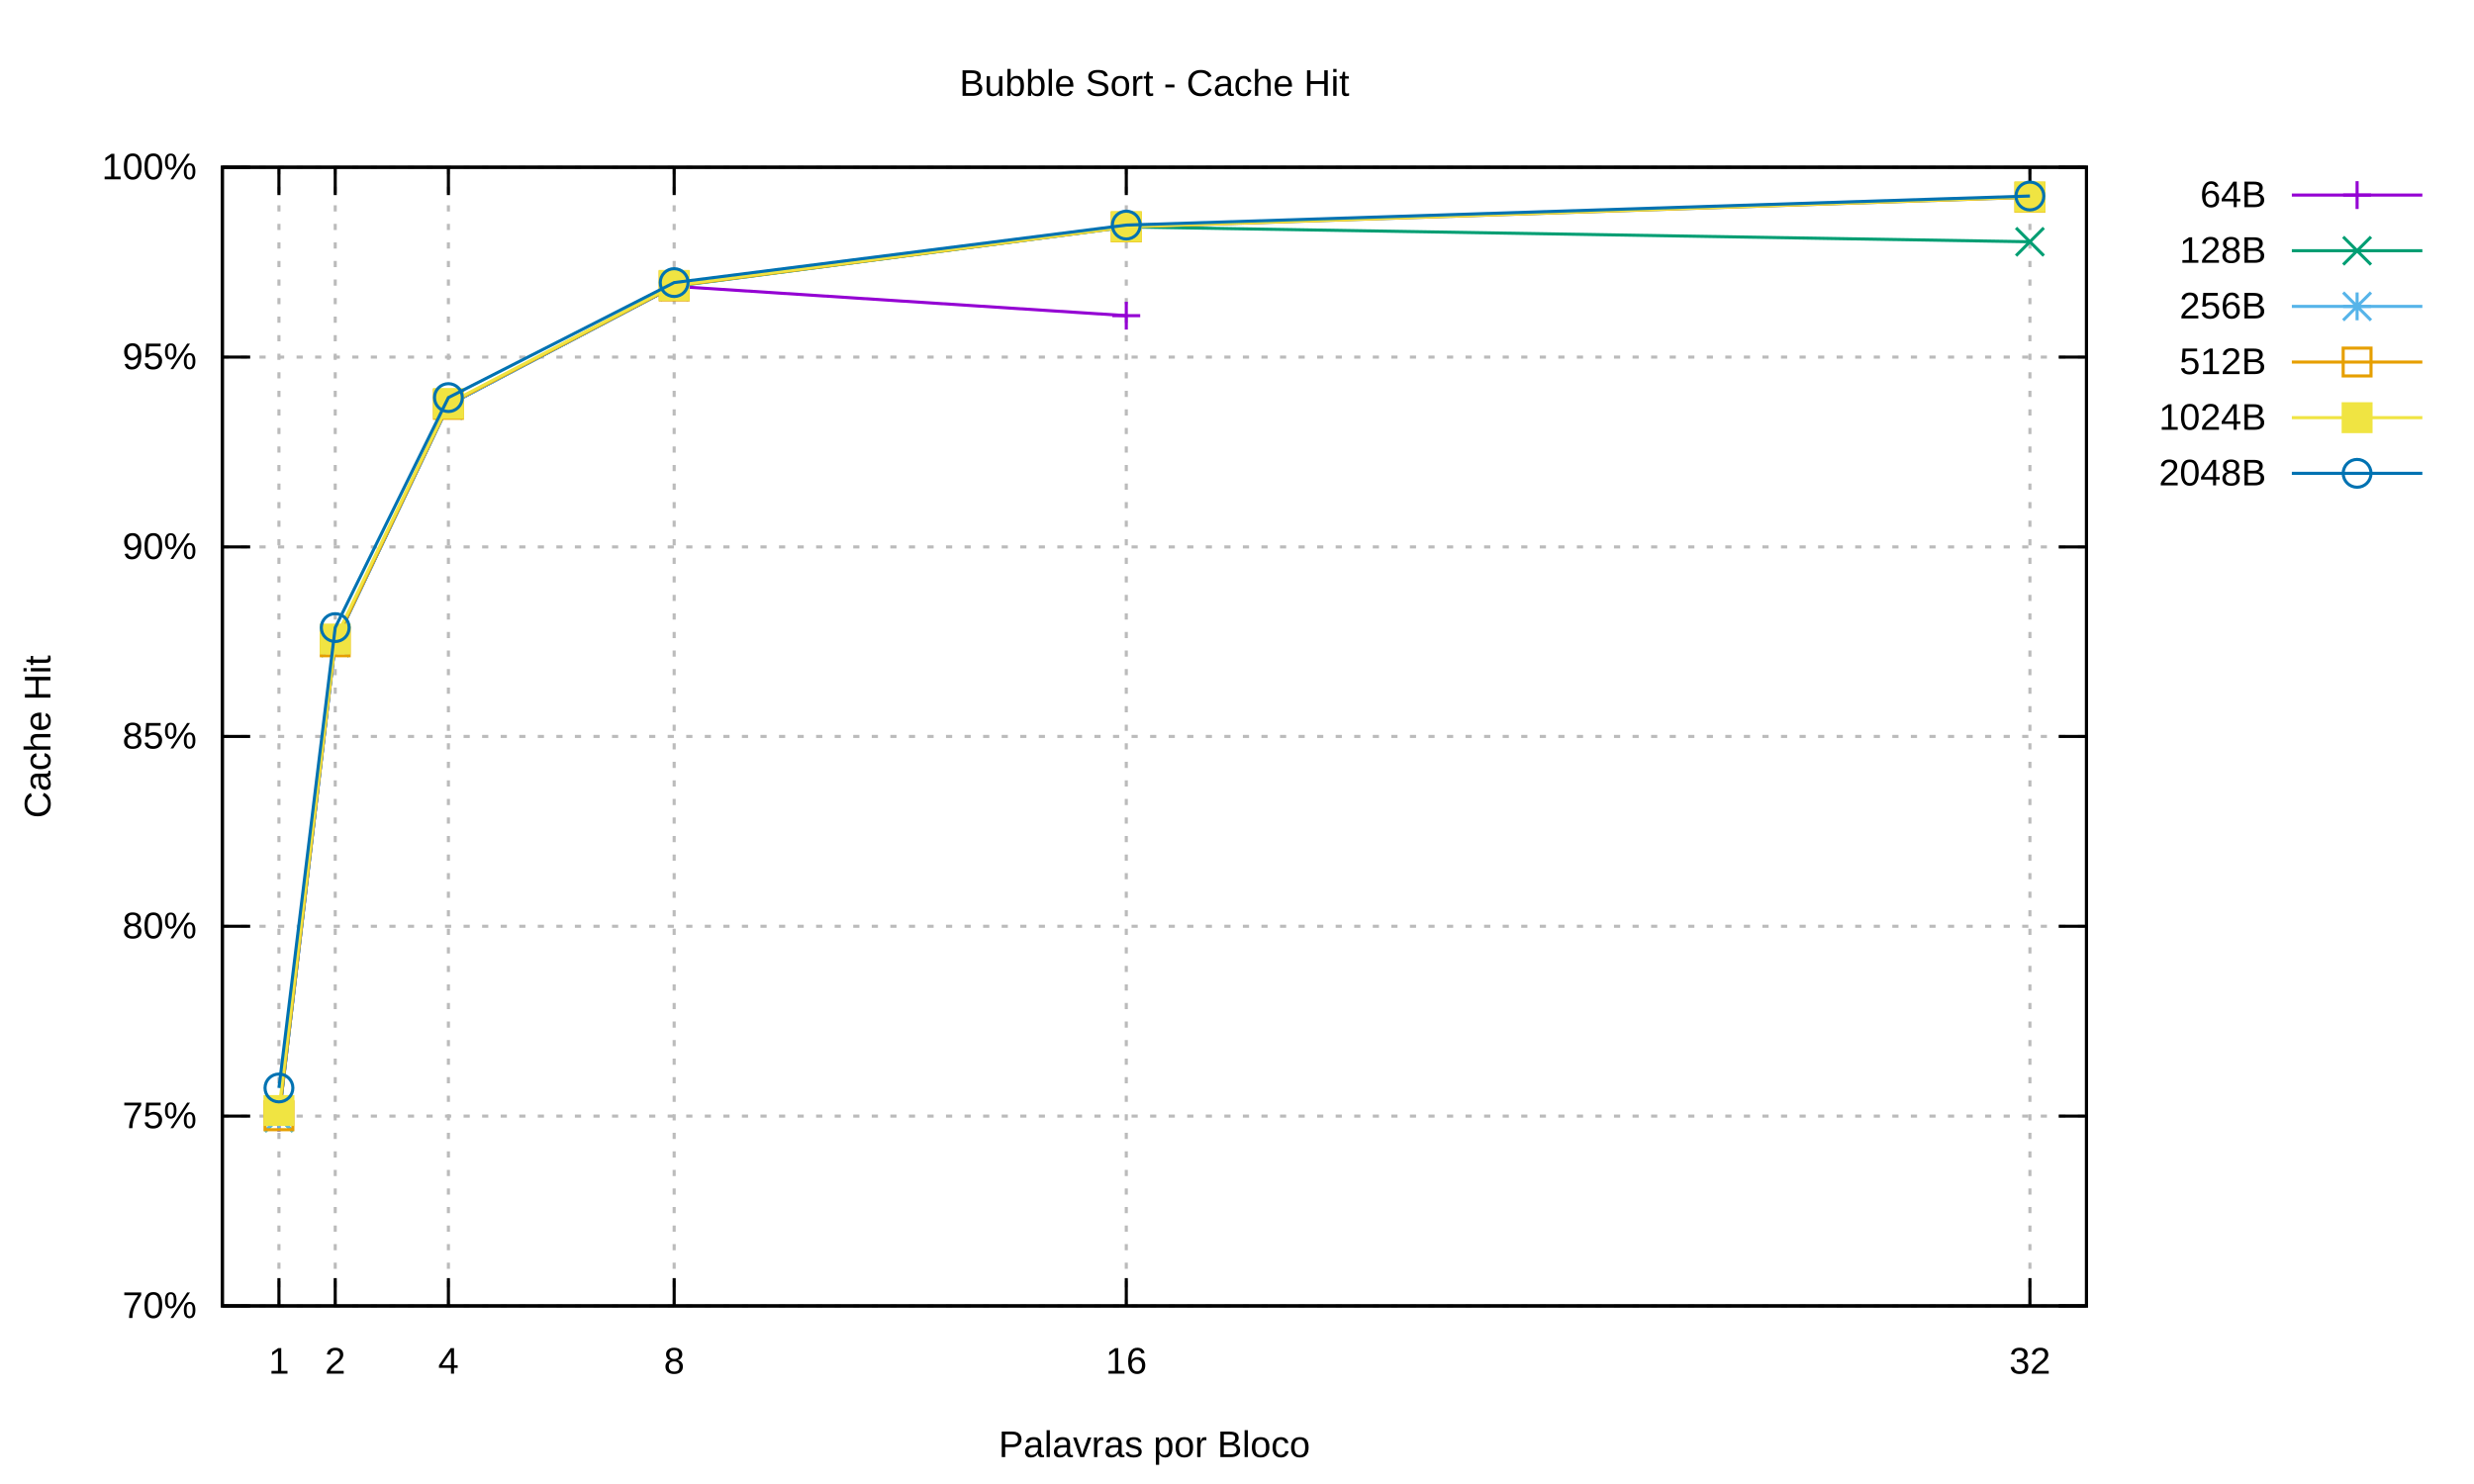
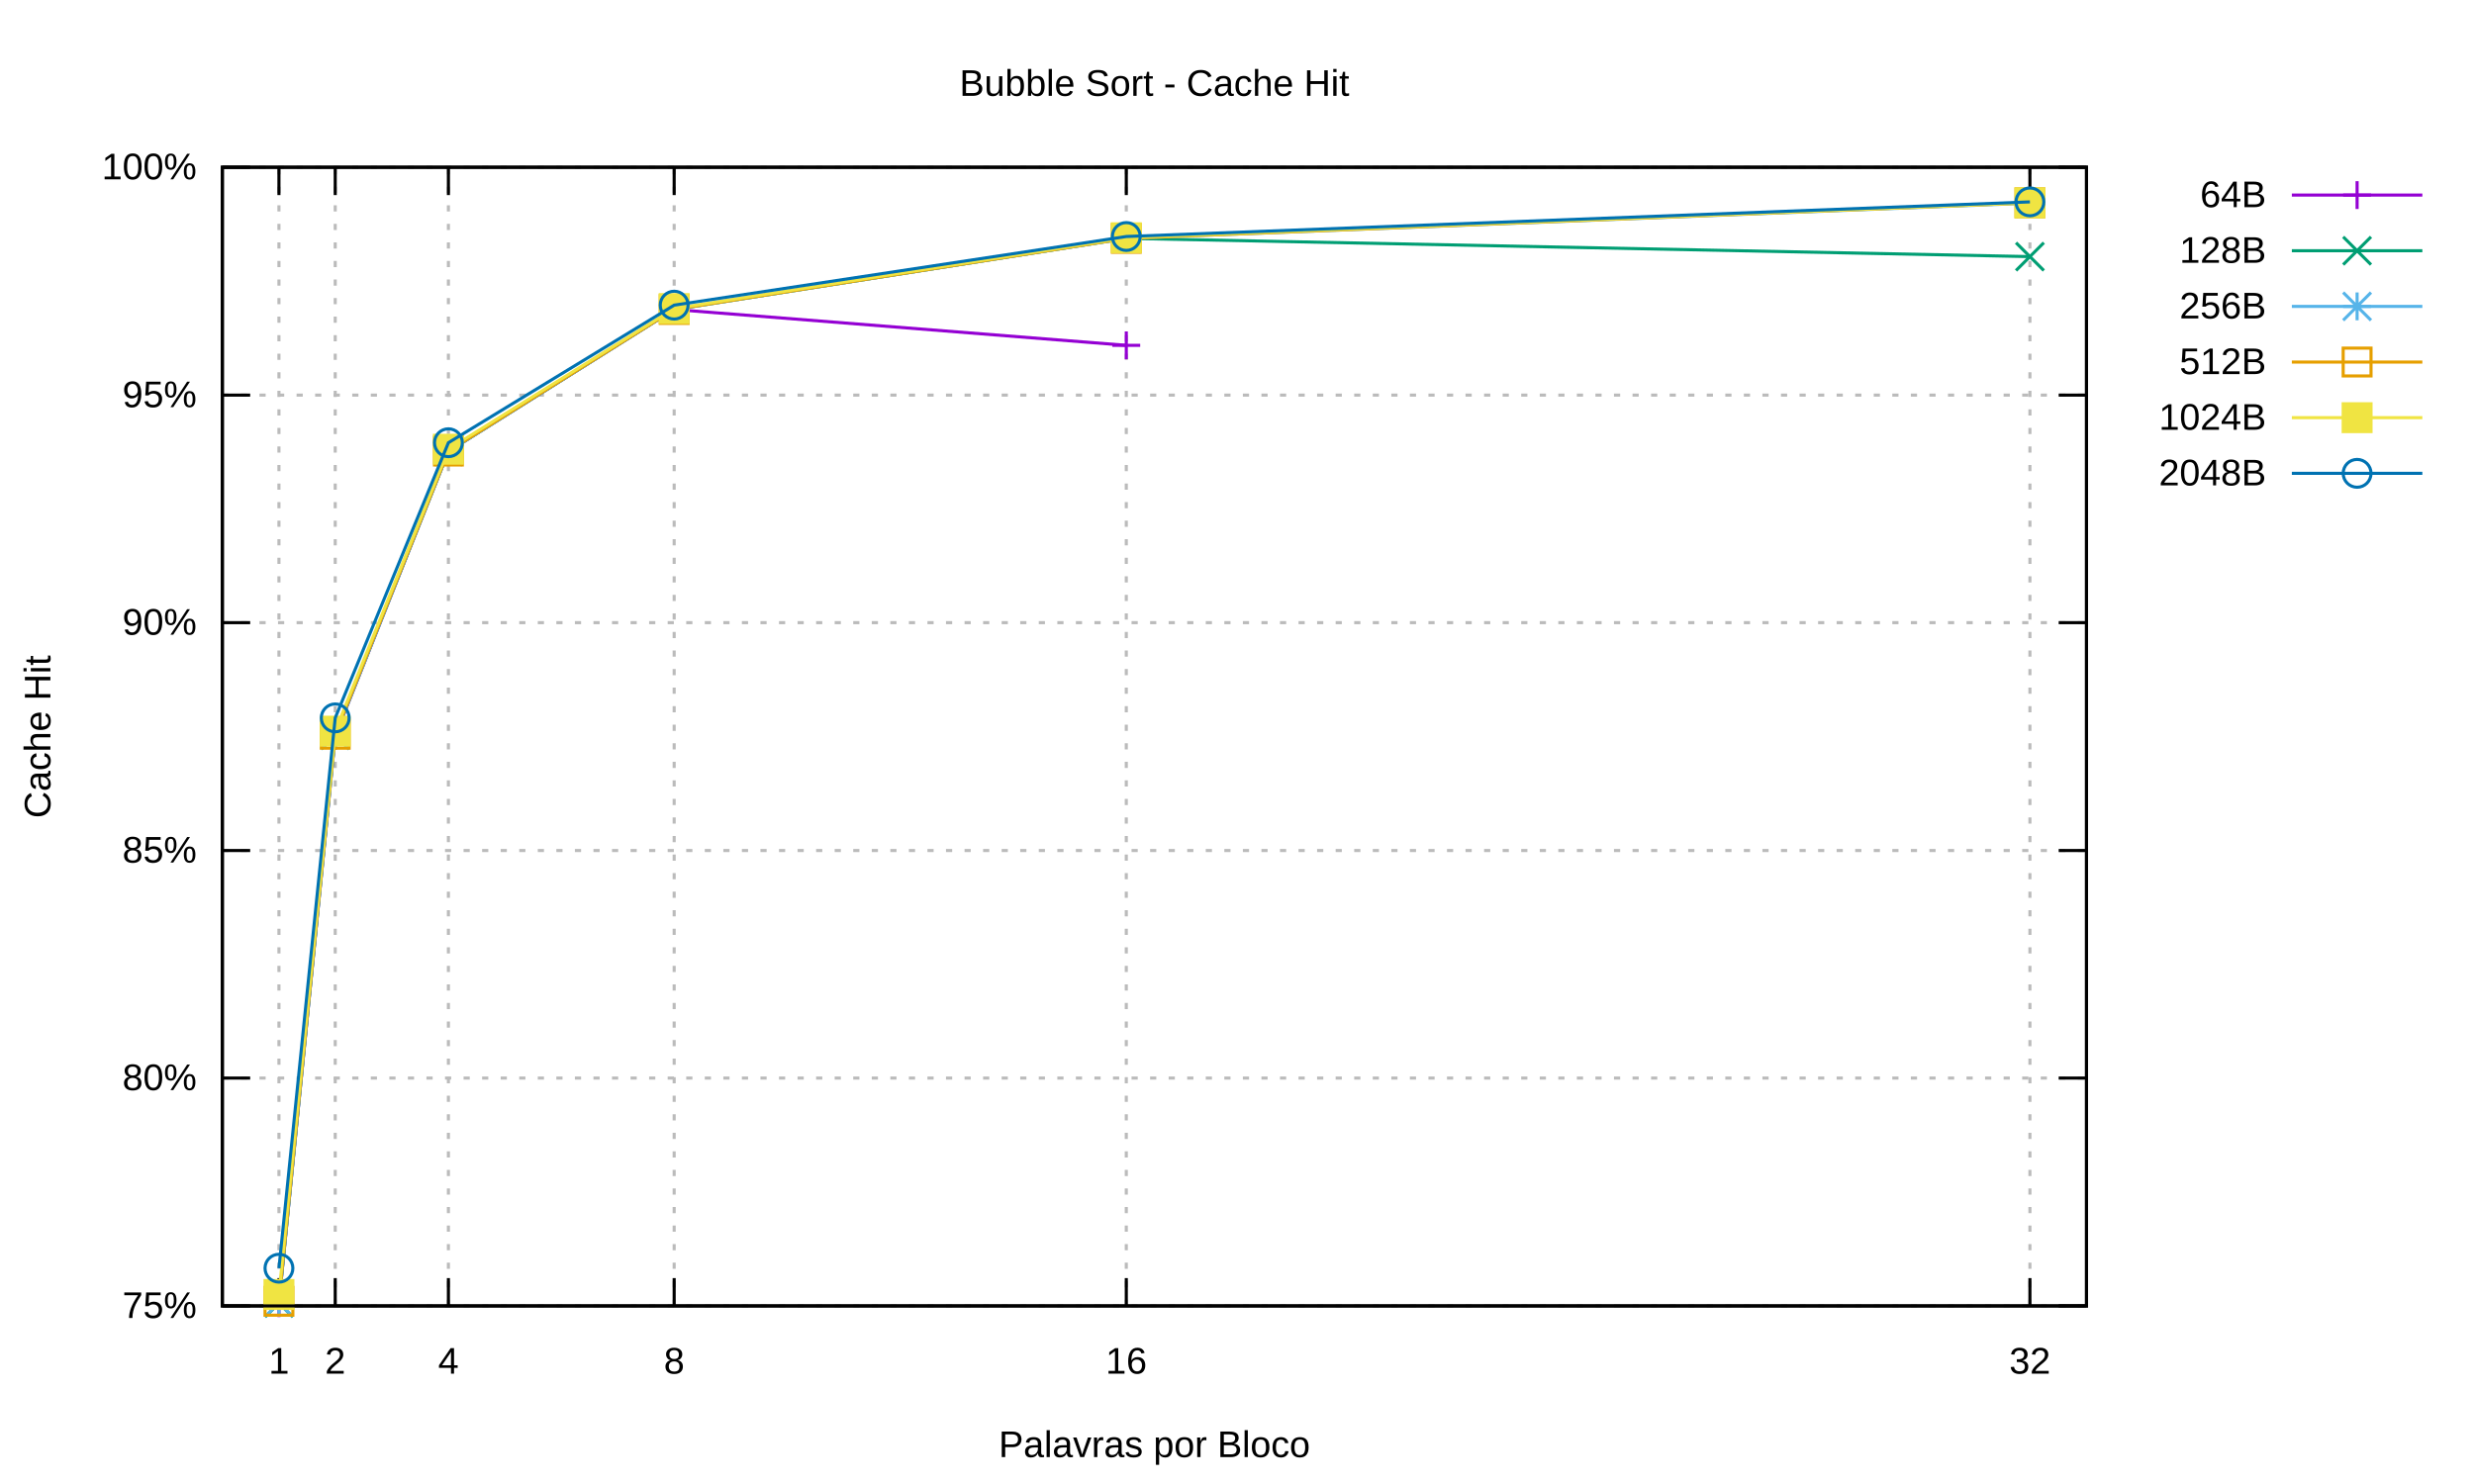
<svg xmlns="http://www.w3.org/2000/svg" xmlns:xlink="http://www.w3.org/1999/xlink" width="800" height="480" viewBox="0 0 800 480">
  <g id="gnuplot_canvas">
    <rect x="0" y="0" width="800" height="480" fill="none" />
    <defs>
      <circle id="gpDot" r="0.5" stroke-width="0.5" stroke="currentColor" />
      <path id="gpPt0" stroke-width="0.222" stroke="currentColor" d="M-1,0 h2 M0,-1 v2" />
      <path id="gpPt1" stroke-width="0.222" stroke="currentColor" d="M-1,-1 L1,1 M1,-1 L-1,1" />
      <path id="gpPt2" stroke-width="0.222" stroke="currentColor" d="M-1,0 L1,0 M0,-1 L0,1 M-1,-1 L1,1 M-1,1 L1,-1" />
      <rect id="gpPt3" stroke-width="0.222" stroke="currentColor" x="-1" y="-1" width="2" height="2" />
      <rect id="gpPt4" stroke-width="0.222" stroke="currentColor" fill="currentColor" x="-1" y="-1" width="2" height="2" />
      <circle id="gpPt5" stroke-width="0.222" stroke="currentColor" cx="0" cy="0" r="1" />
      <use xlink:href="#gpPt5" id="gpPt6" fill="currentColor" stroke="none" />
      <path id="gpPt7" stroke-width="0.222" stroke="currentColor" d="M0,-1.33 L-1.33,0.67 L1.33,0.67 z" />
      <use xlink:href="#gpPt7" id="gpPt8" fill="currentColor" stroke="none" />
      <use xlink:href="#gpPt7" id="gpPt9" stroke="currentColor" transform="rotate(180)" />
      <use xlink:href="#gpPt9" id="gpPt10" fill="currentColor" stroke="none" />
      <use xlink:href="#gpPt3" id="gpPt11" stroke="currentColor" transform="rotate(45)" />
      <use xlink:href="#gpPt11" id="gpPt12" fill="currentColor" stroke="none" />
      <path id="gpPt13" stroke-width="0.222" stroke="currentColor" d="M0,1.330 L1.265,0.411 L0.782,-1.067 L-0.782,-1.076 L-1.265,0.411 z" />
      <use xlink:href="#gpPt13" id="gpPt14" fill="currentColor" stroke="none" />
      <filter id="textbox" filterUnits="objectBoundingBox" x="0" y="0" height="1" width="1">
        <feFlood flood-color="white" flood-opacity="1" result="bgnd" />
        <feComposite in="SourceGraphic" in2="bgnd" operator="atop" />
      </filter>
      <filter id="greybox" filterUnits="objectBoundingBox" x="0" y="0" height="1" width="1">
        <feFlood flood-color="lightgrey" flood-opacity="1" result="grey" />
        <feComposite in="SourceGraphic" in2="grey" operator="atop" />
      </filter>
    </defs>
    <g fill="none" color="white" stroke="black" stroke-width="1.00" stroke-linecap="butt" stroke-linejoin="miter">
</g>
    <g fill="none" color="black" stroke="currentColor" stroke-width="1.00" stroke-linecap="butt" stroke-linejoin="miter">
</g>
    <g fill="none" color="gray" stroke="currentColor" stroke-width="1.00" stroke-linecap="butt" stroke-linejoin="miter">
      <path stroke="rgb(187, 187, 187)" stroke-dasharray="2,4" class="gridline" d="M71.9,422.4 L674.7,422.4  " />
    </g>
    <g fill="none" color="black" stroke="currentColor" stroke-width="1.00" stroke-linecap="butt" stroke-linejoin="miter">
      <path stroke="black" d="M71.9,422.4 L80.9,422.4 M674.7,422.4 L665.7,422.4  " />
      <g transform="translate(63.6,426.3)" stroke="none" fill="black" font-family="Arial" font-size="12.00" text-anchor="end">
        <text>
-           <tspan font-family="Arial">70%</tspan>
-         </text>
-       </g>
-     </g>
-     <g fill="none" color="black" stroke="currentColor" stroke-width="1.00" stroke-linecap="butt" stroke-linejoin="miter">
- </g>
-     <g fill="none" color="gray" stroke="currentColor" stroke-width="1.00" stroke-linecap="butt" stroke-linejoin="miter">
-       <path stroke="rgb(187, 187, 187)" stroke-dasharray="2,4" class="gridline" d="M71.9,361.0 L674.7,361.0  " />
-     </g>
-     <g fill="none" color="black" stroke="currentColor" stroke-width="1.00" stroke-linecap="butt" stroke-linejoin="miter">
-       <path stroke="black" d="M71.9,361.0 L80.9,361.0 M674.7,361.0 L665.7,361.0  " />
-       <g transform="translate(63.6,364.9)" stroke="none" fill="black" font-family="Arial" font-size="12.00" text-anchor="end">
-         <text>
          <tspan font-family="Arial">75%</tspan>
        </text>
      </g>
    </g>
    <g fill="none" color="black" stroke="currentColor" stroke-width="1.00" stroke-linecap="butt" stroke-linejoin="miter">
</g>
    <g fill="none" color="gray" stroke="currentColor" stroke-width="1.00" stroke-linecap="butt" stroke-linejoin="miter">
-       <path stroke="rgb(187, 187, 187)" stroke-dasharray="2,4" class="gridline" d="M71.9,299.6 L674.7,299.6  " />
-     </g>
-     <g fill="none" color="black" stroke="currentColor" stroke-width="1.00" stroke-linecap="butt" stroke-linejoin="miter">
-       <path stroke="black" d="M71.9,299.6 L80.9,299.6 M674.7,299.6 L665.7,299.6  " />
-       <g transform="translate(63.6,303.5)" stroke="none" fill="black" font-family="Arial" font-size="12.00" text-anchor="end">
+       <path stroke="rgb(187, 187, 187)" stroke-dasharray="2,4" class="gridline" d="M71.9,348.7 L674.7,348.7  " />
+     </g>
+     <g fill="none" color="black" stroke="currentColor" stroke-width="1.00" stroke-linecap="butt" stroke-linejoin="miter">
+       <path stroke="black" d="M71.9,348.7 L80.9,348.7 M674.7,348.7 L665.7,348.7  " />
+       <g transform="translate(63.6,352.6)" stroke="none" fill="black" font-family="Arial" font-size="12.00" text-anchor="end">
        <text>
          <tspan font-family="Arial">80%</tspan>
        </text>
      </g>
    </g>
    <g fill="none" color="black" stroke="currentColor" stroke-width="1.00" stroke-linecap="butt" stroke-linejoin="miter">
</g>
    <g fill="none" color="gray" stroke="currentColor" stroke-width="1.00" stroke-linecap="butt" stroke-linejoin="miter">
-       <path stroke="rgb(187, 187, 187)" stroke-dasharray="2,4" class="gridline" d="M71.9,238.2 L674.7,238.2  " />
-     </g>
-     <g fill="none" color="black" stroke="currentColor" stroke-width="1.00" stroke-linecap="butt" stroke-linejoin="miter">
-       <path stroke="black" d="M71.9,238.2 L80.9,238.2 M674.7,238.2 L665.7,238.2  " />
-       <g transform="translate(63.6,242.1)" stroke="none" fill="black" font-family="Arial" font-size="12.00" text-anchor="end">
+       <path stroke="rgb(187, 187, 187)" stroke-dasharray="2,4" class="gridline" d="M71.9,275.1 L674.7,275.1  " />
+     </g>
+     <g fill="none" color="black" stroke="currentColor" stroke-width="1.00" stroke-linecap="butt" stroke-linejoin="miter">
+       <path stroke="black" d="M71.9,275.1 L80.9,275.1 M674.7,275.1 L665.7,275.1  " />
+       <g transform="translate(63.6,279.0)" stroke="none" fill="black" font-family="Arial" font-size="12.00" text-anchor="end">
        <text>
          <tspan font-family="Arial">85%</tspan>
        </text>
      </g>
    </g>
    <g fill="none" color="black" stroke="currentColor" stroke-width="1.00" stroke-linecap="butt" stroke-linejoin="miter">
</g>
    <g fill="none" color="gray" stroke="currentColor" stroke-width="1.00" stroke-linecap="butt" stroke-linejoin="miter">
-       <path stroke="rgb(187, 187, 187)" stroke-dasharray="2,4" class="gridline" d="M71.9,176.9 L674.7,176.9  " />
-     </g>
-     <g fill="none" color="black" stroke="currentColor" stroke-width="1.00" stroke-linecap="butt" stroke-linejoin="miter">
-       <path stroke="black" d="M71.9,176.9 L80.9,176.9 M674.7,176.9 L665.7,176.9  " />
-       <g transform="translate(63.6,180.8)" stroke="none" fill="black" font-family="Arial" font-size="12.00" text-anchor="end">
+       <path stroke="rgb(187, 187, 187)" stroke-dasharray="2,4" class="gridline" d="M71.9,201.4 L674.7,201.4  " />
+     </g>
+     <g fill="none" color="black" stroke="currentColor" stroke-width="1.00" stroke-linecap="butt" stroke-linejoin="miter">
+       <path stroke="black" d="M71.9,201.4 L80.9,201.4 M674.7,201.4 L665.7,201.4  " />
+       <g transform="translate(63.6,205.3)" stroke="none" fill="black" font-family="Arial" font-size="12.00" text-anchor="end">
        <text>
          <tspan font-family="Arial">90%</tspan>
        </text>
      </g>
    </g>
    <g fill="none" color="black" stroke="currentColor" stroke-width="1.00" stroke-linecap="butt" stroke-linejoin="miter">
</g>
    <g fill="none" color="gray" stroke="currentColor" stroke-width="1.00" stroke-linecap="butt" stroke-linejoin="miter">
-       <path stroke="rgb(187, 187, 187)" stroke-dasharray="2,4" class="gridline" d="M71.9,115.5 L674.7,115.5  " />
-     </g>
-     <g fill="none" color="black" stroke="currentColor" stroke-width="1.00" stroke-linecap="butt" stroke-linejoin="miter">
-       <path stroke="black" d="M71.9,115.5 L80.9,115.5 M674.7,115.5 L665.7,115.5  " />
-       <g transform="translate(63.6,119.4)" stroke="none" fill="black" font-family="Arial" font-size="12.00" text-anchor="end">
+       <path stroke="rgb(187, 187, 187)" stroke-dasharray="2,4" class="gridline" d="M71.9,127.8 L674.7,127.8  " />
+     </g>
+     <g fill="none" color="black" stroke="currentColor" stroke-width="1.00" stroke-linecap="butt" stroke-linejoin="miter">
+       <path stroke="black" d="M71.9,127.8 L80.9,127.8 M674.7,127.8 L665.7,127.8  " />
+       <g transform="translate(63.6,131.7)" stroke="none" fill="black" font-family="Arial" font-size="12.00" text-anchor="end">
        <text>
          <tspan font-family="Arial">95%</tspan>
        </text>
      </g>
    </g>
    <g fill="none" color="black" stroke="currentColor" stroke-width="1.00" stroke-linecap="butt" stroke-linejoin="miter">
</g>
    <g fill="none" color="gray" stroke="currentColor" stroke-width="1.00" stroke-linecap="butt" stroke-linejoin="miter">
      <path stroke="rgb(187, 187, 187)" stroke-dasharray="2,4" class="gridline" d="M71.9,54.1 L674.7,54.1  " />
    </g>
    <g fill="none" color="black" stroke="currentColor" stroke-width="1.00" stroke-linecap="butt" stroke-linejoin="miter">
      <path stroke="black" d="M71.9,54.1 L80.9,54.1 M674.7,54.1 L665.7,54.1  " />
      <g transform="translate(63.6,58.0)" stroke="none" fill="black" font-family="Arial" font-size="12.00" text-anchor="end">
        <text>
          <tspan font-family="Arial">100%</tspan>
        </text>
      </g>
    </g>
    <g fill="none" color="black" stroke="currentColor" stroke-width="1.00" stroke-linecap="butt" stroke-linejoin="miter">
</g>
    <g fill="none" color="gray" stroke="currentColor" stroke-width="1.00" stroke-linecap="butt" stroke-linejoin="miter">
      <path stroke="rgb(187, 187, 187)" stroke-dasharray="2,4" class="gridline" d="M90.2,422.4 L90.2,54.1  " />
    </g>
    <g fill="none" color="black" stroke="currentColor" stroke-width="1.00" stroke-linecap="butt" stroke-linejoin="miter">
      <path stroke="black" d="M90.2,422.4 L90.2,413.4 M90.2,54.1 L90.2,63.1  " />
      <g transform="translate(90.2,444.3)" stroke="none" fill="black" font-family="Arial" font-size="12.00" text-anchor="middle">
        <text>
-           <tspan font-family="Arial">1</tspan>
+           <tspan font-family="Arial"> 1</tspan>
        </text>
      </g>
    </g>
    <g fill="none" color="black" stroke="currentColor" stroke-width="1.00" stroke-linecap="butt" stroke-linejoin="miter">
</g>
    <g fill="none" color="gray" stroke="currentColor" stroke-width="1.00" stroke-linecap="butt" stroke-linejoin="miter">
      <path stroke="rgb(187, 187, 187)" stroke-dasharray="2,4" class="gridline" d="M108.4,422.4 L108.4,54.1  " />
    </g>
    <g fill="none" color="black" stroke="currentColor" stroke-width="1.00" stroke-linecap="butt" stroke-linejoin="miter">
      <path stroke="black" d="M108.4,422.4 L108.4,413.4 M108.4,54.1 L108.4,63.1  " />
      <g transform="translate(108.4,444.3)" stroke="none" fill="black" font-family="Arial" font-size="12.00" text-anchor="middle">
        <text>
-           <tspan font-family="Arial">2</tspan>
+           <tspan font-family="Arial"> 2</tspan>
        </text>
      </g>
    </g>
    <g fill="none" color="black" stroke="currentColor" stroke-width="1.00" stroke-linecap="butt" stroke-linejoin="miter">
</g>
    <g fill="none" color="gray" stroke="currentColor" stroke-width="1.00" stroke-linecap="butt" stroke-linejoin="miter">
      <path stroke="rgb(187, 187, 187)" stroke-dasharray="2,4" class="gridline" d="M145.0,422.4 L145.0,54.1  " />
    </g>
    <g fill="none" color="black" stroke="currentColor" stroke-width="1.00" stroke-linecap="butt" stroke-linejoin="miter">
      <path stroke="black" d="M145.0,422.4 L145.0,413.4 M145.0,54.1 L145.0,63.1  " />
      <g transform="translate(145.0,444.3)" stroke="none" fill="black" font-family="Arial" font-size="12.00" text-anchor="middle">
        <text>
-           <tspan font-family="Arial">4</tspan>
+           <tspan font-family="Arial"> 4</tspan>
        </text>
      </g>
    </g>
    <g fill="none" color="black" stroke="currentColor" stroke-width="1.00" stroke-linecap="butt" stroke-linejoin="miter">
</g>
    <g fill="none" color="gray" stroke="currentColor" stroke-width="1.00" stroke-linecap="butt" stroke-linejoin="miter">
      <path stroke="rgb(187, 187, 187)" stroke-dasharray="2,4" class="gridline" d="M218.0,422.4 L218.0,54.1  " />
    </g>
    <g fill="none" color="black" stroke="currentColor" stroke-width="1.00" stroke-linecap="butt" stroke-linejoin="miter">
      <path stroke="black" d="M218.0,422.4 L218.0,413.4 M218.0,54.1 L218.0,63.1  " />
      <g transform="translate(218.0,444.3)" stroke="none" fill="black" font-family="Arial" font-size="12.00" text-anchor="middle">
        <text>
-           <tspan font-family="Arial">8</tspan>
+           <tspan font-family="Arial"> 8</tspan>
        </text>
      </g>
    </g>
    <g fill="none" color="black" stroke="currentColor" stroke-width="1.00" stroke-linecap="butt" stroke-linejoin="miter">
</g>
    <g fill="none" color="gray" stroke="currentColor" stroke-width="1.00" stroke-linecap="butt" stroke-linejoin="miter">
      <path stroke="rgb(187, 187, 187)" stroke-dasharray="2,4" class="gridline" d="M364.2,422.4 L364.2,54.1  " />
    </g>
    <g fill="none" color="black" stroke="currentColor" stroke-width="1.00" stroke-linecap="butt" stroke-linejoin="miter">
      <path stroke="black" d="M364.2,422.4 L364.2,413.4 M364.2,54.1 L364.2,63.1  " />
      <g transform="translate(364.2,444.3)" stroke="none" fill="black" font-family="Arial" font-size="12.00" text-anchor="middle">
        <text>
-           <tspan font-family="Arial">16</tspan>
+           <tspan font-family="Arial"> 16</tspan>
        </text>
      </g>
    </g>
    <g fill="none" color="black" stroke="currentColor" stroke-width="1.00" stroke-linecap="butt" stroke-linejoin="miter">
</g>
    <g fill="none" color="gray" stroke="currentColor" stroke-width="1.00" stroke-linecap="butt" stroke-linejoin="miter">
      <path stroke="rgb(187, 187, 187)" stroke-dasharray="2,4" class="gridline" d="M656.4,422.4 L656.4,54.1  " />
    </g>
    <g fill="none" color="black" stroke="currentColor" stroke-width="1.00" stroke-linecap="butt" stroke-linejoin="miter">
      <path stroke="black" d="M656.4,422.4 L656.4,413.4 M656.4,54.1 L656.4,63.1  " />
      <g transform="translate(656.4,444.3)" stroke="none" fill="black" font-family="Arial" font-size="12.00" text-anchor="middle">
        <text>
-           <tspan font-family="Arial">32</tspan>
+           <tspan font-family="Arial"> 32</tspan>
        </text>
      </g>
    </g>
    <g fill="none" color="black" stroke="currentColor" stroke-width="1.00" stroke-linecap="butt" stroke-linejoin="miter">
</g>
    <g fill="none" color="black" stroke="currentColor" stroke-width="1.00" stroke-linecap="butt" stroke-linejoin="miter">
      <path stroke="black" d="M71.9,54.1 L71.9,422.4 L674.7,422.4 L674.7,54.1 L71.9,54.1 Z  " />
    </g>
    <g fill="none" color="black" stroke="currentColor" stroke-width="1.00" stroke-linecap="butt" stroke-linejoin="miter">
      <g transform="translate(16.3,238.3) rotate(270)" stroke="none" fill="black" font-family="Arial" font-size="12.00" text-anchor="middle">
        <text>
          <tspan font-family="Arial">Cache Hit</tspan>
        </text>
      </g>
    </g>
    <g fill="none" color="black" stroke="currentColor" stroke-width="1.00" stroke-linecap="butt" stroke-linejoin="miter">
      <g transform="translate(373.3,471.3)" stroke="none" fill="black" font-family="Arial" font-size="12.00" text-anchor="middle">
        <text>
          <tspan font-family="Arial">Palavras por Bloco</tspan>
        </text>
      </g>
    </g>
    <g fill="none" color="black" stroke="currentColor" stroke-width="1.00" stroke-linecap="butt" stroke-linejoin="miter">
      <g transform="translate(373.3,31.0)" stroke="none" fill="black" font-family="Arial" font-size="12.00" text-anchor="middle">
        <text>
          <tspan font-family="Arial">Bubble Sort - Cache Hit</tspan>
        </text>
      </g>
    </g>
    <g id="gnuplot_plot_1">
      <g fill="none" color="black" stroke="currentColor" stroke-width="1.00" stroke-linecap="butt" stroke-linejoin="miter">
        <g transform="translate(732.8,67.0)" stroke="none" fill="black" font-family="Arial" font-size="12.00" text-anchor="end">
          <text>
            <tspan font-family="Arial">64B</tspan>
          </text>
        </g>
      </g>
      <g fill="none" color="black" stroke="currentColor" stroke-width="1.00" stroke-linecap="butt" stroke-linejoin="miter">
-         <path stroke="rgb(148,   0, 211)" d="M741.1,63.1 L783.3,63.1 M90.2,361.5 L108.4,207.8 L145.0,131.0 L218.0,92.6 L364.2,102.1  " />
-         <use xlink:href="#gpPt0" transform="translate(90.2,361.5) scale(4.50)" color="rgb(148,   0, 211)" />
-         <use xlink:href="#gpPt0" transform="translate(108.4,207.8) scale(4.50)" color="rgb(148,   0, 211)" />
-         <use xlink:href="#gpPt0" transform="translate(145.0,131.0) scale(4.50)" color="rgb(148,   0, 211)" />
-         <use xlink:href="#gpPt0" transform="translate(218.0,92.6) scale(4.50)" color="rgb(148,   0, 211)" />
-         <use xlink:href="#gpPt0" transform="translate(364.2,102.1) scale(4.50)" color="rgb(148,   0, 211)" />
+         <path stroke="rgb(148,   0, 211)" d="M741.1,63.1 L783.3,63.1 M90.2,421.5 L108.4,238.0 L145.0,146.0 L218.0,100.1 L364.2,111.7  " />
+         <use xlink:href="#gpPt0" transform="translate(90.2,421.5) scale(4.50)" color="rgb(148,   0, 211)" />
+         <use xlink:href="#gpPt0" transform="translate(108.4,238.0) scale(4.50)" color="rgb(148,   0, 211)" />
+         <use xlink:href="#gpPt0" transform="translate(145.0,146.0) scale(4.50)" color="rgb(148,   0, 211)" />
+         <use xlink:href="#gpPt0" transform="translate(218.0,100.1) scale(4.50)" color="rgb(148,   0, 211)" />
+         <use xlink:href="#gpPt0" transform="translate(364.2,111.7) scale(4.50)" color="rgb(148,   0, 211)" />
        <use xlink:href="#gpPt0" transform="translate(762.2,63.1) scale(4.50)" color="rgb(148,   0, 211)" />
      </g>
    </g>
    <g id="gnuplot_plot_2">
      <g fill="none" color="black" stroke="currentColor" stroke-width="1.00" stroke-linecap="butt" stroke-linejoin="miter">
        <g transform="translate(732.8,85.0)" stroke="none" fill="black" font-family="Arial" font-size="12.00" text-anchor="end">
          <text>
            <tspan font-family="Arial">128B</tspan>
          </text>
        </g>
      </g>
      <g fill="none" color="black" stroke="currentColor" stroke-width="1.00" stroke-linecap="butt" stroke-linejoin="miter">
-         <path stroke="rgb(  0, 158, 115)" d="M741.1,81.1 L783.3,81.1 M90.2,361.5 L108.4,207.8 L145.0,131.0 L218.0,92.6 L364.2,73.4 L656.4,78.2    " />
-         <use xlink:href="#gpPt1" transform="translate(90.2,361.5) scale(4.50)" color="rgb(  0, 158, 115)" />
-         <use xlink:href="#gpPt1" transform="translate(108.4,207.8) scale(4.50)" color="rgb(  0, 158, 115)" />
-         <use xlink:href="#gpPt1" transform="translate(145.0,131.0) scale(4.50)" color="rgb(  0, 158, 115)" />
-         <use xlink:href="#gpPt1" transform="translate(218.0,92.6) scale(4.50)" color="rgb(  0, 158, 115)" />
-         <use xlink:href="#gpPt1" transform="translate(364.2,73.4) scale(4.50)" color="rgb(  0, 158, 115)" />
-         <use xlink:href="#gpPt1" transform="translate(656.4,78.2) scale(4.50)" color="rgb(  0, 158, 115)" />
+         <path stroke="rgb(  0, 158, 115)" d="M741.1,81.1 L783.3,81.1 M90.2,421.5 L108.4,237.8 L145.0,146.0 L218.0,100.1 L364.2,77.1 L656.4,83.0    " />
+         <use xlink:href="#gpPt1" transform="translate(90.2,421.5) scale(4.50)" color="rgb(  0, 158, 115)" />
+         <use xlink:href="#gpPt1" transform="translate(108.4,237.8) scale(4.50)" color="rgb(  0, 158, 115)" />
+         <use xlink:href="#gpPt1" transform="translate(145.0,146.0) scale(4.50)" color="rgb(  0, 158, 115)" />
+         <use xlink:href="#gpPt1" transform="translate(218.0,100.1) scale(4.50)" color="rgb(  0, 158, 115)" />
+         <use xlink:href="#gpPt1" transform="translate(364.2,77.1) scale(4.50)" color="rgb(  0, 158, 115)" />
+         <use xlink:href="#gpPt1" transform="translate(656.4,83.0) scale(4.50)" color="rgb(  0, 158, 115)" />
        <use xlink:href="#gpPt1" transform="translate(762.2,81.1) scale(4.50)" color="rgb(  0, 158, 115)" />
      </g>
    </g>
    <g id="gnuplot_plot_3">
      <g fill="none" color="black" stroke="currentColor" stroke-width="1.00" stroke-linecap="butt" stroke-linejoin="miter">
        <g transform="translate(732.8,103.0)" stroke="none" fill="black" font-family="Arial" font-size="12.00" text-anchor="end">
          <text>
            <tspan font-family="Arial">256B</tspan>
          </text>
        </g>
      </g>
      <g fill="none" color="black" stroke="currentColor" stroke-width="1.00" stroke-linecap="butt" stroke-linejoin="miter">
-         <path stroke="rgb( 86, 180, 233)" d="M741.1,99.1 L783.3,99.1 M90.2,361.4 L108.4,207.8 L145.0,131.0 L218.0,92.5 L364.2,73.4 L656.4,63.8    " />
-         <use xlink:href="#gpPt2" transform="translate(90.2,361.4) scale(4.50)" color="rgb( 86, 180, 233)" />
-         <use xlink:href="#gpPt2" transform="translate(108.4,207.8) scale(4.50)" color="rgb( 86, 180, 233)" />
-         <use xlink:href="#gpPt2" transform="translate(145.0,131.0) scale(4.50)" color="rgb( 86, 180, 233)" />
-         <use xlink:href="#gpPt2" transform="translate(218.0,92.5) scale(4.50)" color="rgb( 86, 180, 233)" />
-         <use xlink:href="#gpPt2" transform="translate(364.2,73.4) scale(4.50)" color="rgb( 86, 180, 233)" />
-         <use xlink:href="#gpPt2" transform="translate(656.4,63.8) scale(4.50)" color="rgb( 86, 180, 233)" />
+         <path stroke="rgb( 86, 180, 233)" d="M741.1,99.1 L783.3,99.1 M90.2,421.4 L108.4,237.8 L145.0,146.0 L218.0,100.1 L364.2,77.1 L656.4,65.7    " />
+         <use xlink:href="#gpPt2" transform="translate(90.2,421.4) scale(4.50)" color="rgb( 86, 180, 233)" />
+         <use xlink:href="#gpPt2" transform="translate(108.4,237.8) scale(4.50)" color="rgb( 86, 180, 233)" />
+         <use xlink:href="#gpPt2" transform="translate(145.0,146.0) scale(4.50)" color="rgb( 86, 180, 233)" />
+         <use xlink:href="#gpPt2" transform="translate(218.0,100.1) scale(4.50)" color="rgb( 86, 180, 233)" />
+         <use xlink:href="#gpPt2" transform="translate(364.2,77.1) scale(4.50)" color="rgb( 86, 180, 233)" />
+         <use xlink:href="#gpPt2" transform="translate(656.4,65.7) scale(4.50)" color="rgb( 86, 180, 233)" />
        <use xlink:href="#gpPt2" transform="translate(762.2,99.1) scale(4.50)" color="rgb( 86, 180, 233)" />
      </g>
    </g>
    <g id="gnuplot_plot_4">
      <g fill="none" color="black" stroke="currentColor" stroke-width="1.00" stroke-linecap="butt" stroke-linejoin="miter">
        <g transform="translate(732.8,121.0)" stroke="none" fill="black" font-family="Arial" font-size="12.00" text-anchor="end">
          <text>
            <tspan font-family="Arial">512B</tspan>
          </text>
        </g>
      </g>
      <g fill="none" color="black" stroke="currentColor" stroke-width="1.00" stroke-linecap="butt" stroke-linejoin="miter">
-         <path stroke="rgb(230, 159,   0)" d="M741.1,117.1 L783.3,117.1 M90.2,360.9 L108.4,207.6 L145.0,130.8 L218.0,92.5 L364.2,73.4 L656.4,63.8    " />
-         <use xlink:href="#gpPt3" transform="translate(90.2,360.9) scale(4.50)" color="rgb(230, 159,   0)" />
-         <use xlink:href="#gpPt3" transform="translate(108.4,207.6) scale(4.50)" color="rgb(230, 159,   0)" />
-         <use xlink:href="#gpPt3" transform="translate(145.0,130.8) scale(4.50)" color="rgb(230, 159,   0)" />
-         <use xlink:href="#gpPt3" transform="translate(218.0,92.5) scale(4.50)" color="rgb(230, 159,   0)" />
-         <use xlink:href="#gpPt3" transform="translate(364.2,73.4) scale(4.50)" color="rgb(230, 159,   0)" />
-         <use xlink:href="#gpPt3" transform="translate(656.4,63.8) scale(4.50)" color="rgb(230, 159,   0)" />
+         <path stroke="rgb(230, 159,   0)" d="M741.1,117.1 L783.3,117.1 M90.2,420.9 L108.4,237.5 L145.0,145.9 L218.0,100.1 L364.2,77.1 L656.4,65.6    " />
+         <use xlink:href="#gpPt3" transform="translate(90.2,420.9) scale(4.50)" color="rgb(230, 159,   0)" />
+         <use xlink:href="#gpPt3" transform="translate(108.4,237.5) scale(4.50)" color="rgb(230, 159,   0)" />
+         <use xlink:href="#gpPt3" transform="translate(145.0,145.9) scale(4.50)" color="rgb(230, 159,   0)" />
+         <use xlink:href="#gpPt3" transform="translate(218.0,100.1) scale(4.50)" color="rgb(230, 159,   0)" />
+         <use xlink:href="#gpPt3" transform="translate(364.2,77.1) scale(4.50)" color="rgb(230, 159,   0)" />
+         <use xlink:href="#gpPt3" transform="translate(656.4,65.6) scale(4.50)" color="rgb(230, 159,   0)" />
        <use xlink:href="#gpPt3" transform="translate(762.2,117.1) scale(4.50)" color="rgb(230, 159,   0)" />
      </g>
    </g>
    <g id="gnuplot_plot_5">
      <g fill="none" color="black" stroke="currentColor" stroke-width="1.00" stroke-linecap="butt" stroke-linejoin="miter">
        <g transform="translate(732.8,139.0)" stroke="none" fill="black" font-family="Arial" font-size="12.00" text-anchor="end">
          <text>
            <tspan font-family="Arial">1024B</tspan>
          </text>
        </g>
      </g>
      <g fill="none" color="black" stroke="currentColor" stroke-width="1.00" stroke-linecap="butt" stroke-linejoin="miter">
-         <path stroke="rgb(240, 228,  66)" d="M741.1,135.1 L783.3,135.1 M90.2,359.2 L108.4,206.7 L145.0,130.5 L218.0,92.3 L364.2,73.3 L656.4,63.7    " />
-         <use xlink:href="#gpPt4" transform="translate(90.2,359.2) scale(4.50)" color="rgb(240, 228,  66)" />
-         <use xlink:href="#gpPt4" transform="translate(108.4,206.7) scale(4.50)" color="rgb(240, 228,  66)" />
-         <use xlink:href="#gpPt4" transform="translate(145.0,130.5) scale(4.50)" color="rgb(240, 228,  66)" />
-         <use xlink:href="#gpPt4" transform="translate(218.0,92.3) scale(4.50)" color="rgb(240, 228,  66)" />
-         <use xlink:href="#gpPt4" transform="translate(364.2,73.3) scale(4.50)" color="rgb(240, 228,  66)" />
-         <use xlink:href="#gpPt4" transform="translate(656.4,63.7) scale(4.50)" color="rgb(240, 228,  66)" />
+         <path stroke="rgb(240, 228,  66)" d="M741.1,135.1 L783.3,135.1 M90.2,418.7 L108.4,236.5 L145.0,145.3 L218.0,99.8 L364.2,76.9 L656.4,65.6    " />
+         <use xlink:href="#gpPt4" transform="translate(90.2,418.7) scale(4.50)" color="rgb(240, 228,  66)" />
+         <use xlink:href="#gpPt4" transform="translate(108.4,236.5) scale(4.50)" color="rgb(240, 228,  66)" />
+         <use xlink:href="#gpPt4" transform="translate(145.0,145.3) scale(4.50)" color="rgb(240, 228,  66)" />
+         <use xlink:href="#gpPt4" transform="translate(218.0,99.8) scale(4.50)" color="rgb(240, 228,  66)" />
+         <use xlink:href="#gpPt4" transform="translate(364.2,76.9) scale(4.50)" color="rgb(240, 228,  66)" />
+         <use xlink:href="#gpPt4" transform="translate(656.4,65.6) scale(4.50)" color="rgb(240, 228,  66)" />
        <use xlink:href="#gpPt4" transform="translate(762.2,135.1) scale(4.50)" color="rgb(240, 228,  66)" />
      </g>
    </g>
    <g id="gnuplot_plot_6">
      <g fill="none" color="black" stroke="currentColor" stroke-width="1.00" stroke-linecap="butt" stroke-linejoin="miter">
        <g transform="translate(732.8,157.0)" stroke="none" fill="black" font-family="Arial" font-size="12.00" text-anchor="end">
          <text>
            <tspan font-family="Arial">2048B</tspan>
          </text>
        </g>
      </g>
      <g fill="none" color="black" stroke="currentColor" stroke-width="1.00" stroke-linecap="butt" stroke-linejoin="miter">
-         <path stroke="rgb(  0, 114, 178)" d="M741.1,153.1 L783.3,153.1 M90.2,351.9 L108.4,203.0 L145.0,128.6 L218.0,91.4 L364.2,72.8 L656.4,63.4    " />
-         <use xlink:href="#gpPt5" transform="translate(90.2,351.9) scale(4.50)" color="rgb(  0, 114, 178)" />
-         <use xlink:href="#gpPt5" transform="translate(108.4,203.0) scale(4.50)" color="rgb(  0, 114, 178)" />
-         <use xlink:href="#gpPt5" transform="translate(145.0,128.6) scale(4.50)" color="rgb(  0, 114, 178)" />
-         <use xlink:href="#gpPt5" transform="translate(218.0,91.4) scale(4.50)" color="rgb(  0, 114, 178)" />
-         <use xlink:href="#gpPt5" transform="translate(364.2,72.8) scale(4.50)" color="rgb(  0, 114, 178)" />
-         <use xlink:href="#gpPt5" transform="translate(656.4,63.4) scale(4.50)" color="rgb(  0, 114, 178)" />
+         <path stroke="rgb(  0, 114, 178)" d="M741.1,153.1 L783.3,153.1 M90.2,410.2 L108.4,232.2 L145.0,143.2 L218.0,98.7 L364.2,76.5 L656.4,65.3    " />
+         <use xlink:href="#gpPt5" transform="translate(90.2,410.2) scale(4.50)" color="rgb(  0, 114, 178)" />
+         <use xlink:href="#gpPt5" transform="translate(108.4,232.2) scale(4.50)" color="rgb(  0, 114, 178)" />
+         <use xlink:href="#gpPt5" transform="translate(145.0,143.2) scale(4.50)" color="rgb(  0, 114, 178)" />
+         <use xlink:href="#gpPt5" transform="translate(218.0,98.7) scale(4.50)" color="rgb(  0, 114, 178)" />
+         <use xlink:href="#gpPt5" transform="translate(364.2,76.5) scale(4.50)" color="rgb(  0, 114, 178)" />
+         <use xlink:href="#gpPt5" transform="translate(656.4,65.3) scale(4.50)" color="rgb(  0, 114, 178)" />
        <use xlink:href="#gpPt5" transform="translate(762.2,153.1) scale(4.50)" color="rgb(  0, 114, 178)" />
      </g>
    </g>
    <g fill="none" color="white" stroke="rgb(  0, 114, 178)" stroke-width="2.00" stroke-linecap="butt" stroke-linejoin="miter">
</g>
    <g fill="none" color="black" stroke="currentColor" stroke-width="2.00" stroke-linecap="butt" stroke-linejoin="miter">
</g>
    <g fill="none" color="black" stroke="black" stroke-width="1.00" stroke-linecap="butt" stroke-linejoin="miter">
</g>
    <g fill="none" color="black" stroke="currentColor" stroke-width="1.00" stroke-linecap="butt" stroke-linejoin="miter">
      <path stroke="black" d="M71.9,54.1 L71.9,422.4 L674.7,422.4 L674.7,54.1 L71.9,54.1 Z  " />
    </g>
    <g fill="none" color="black" stroke="currentColor" stroke-width="1.00" stroke-linecap="butt" stroke-linejoin="miter">
</g>
  </g>
</svg>
